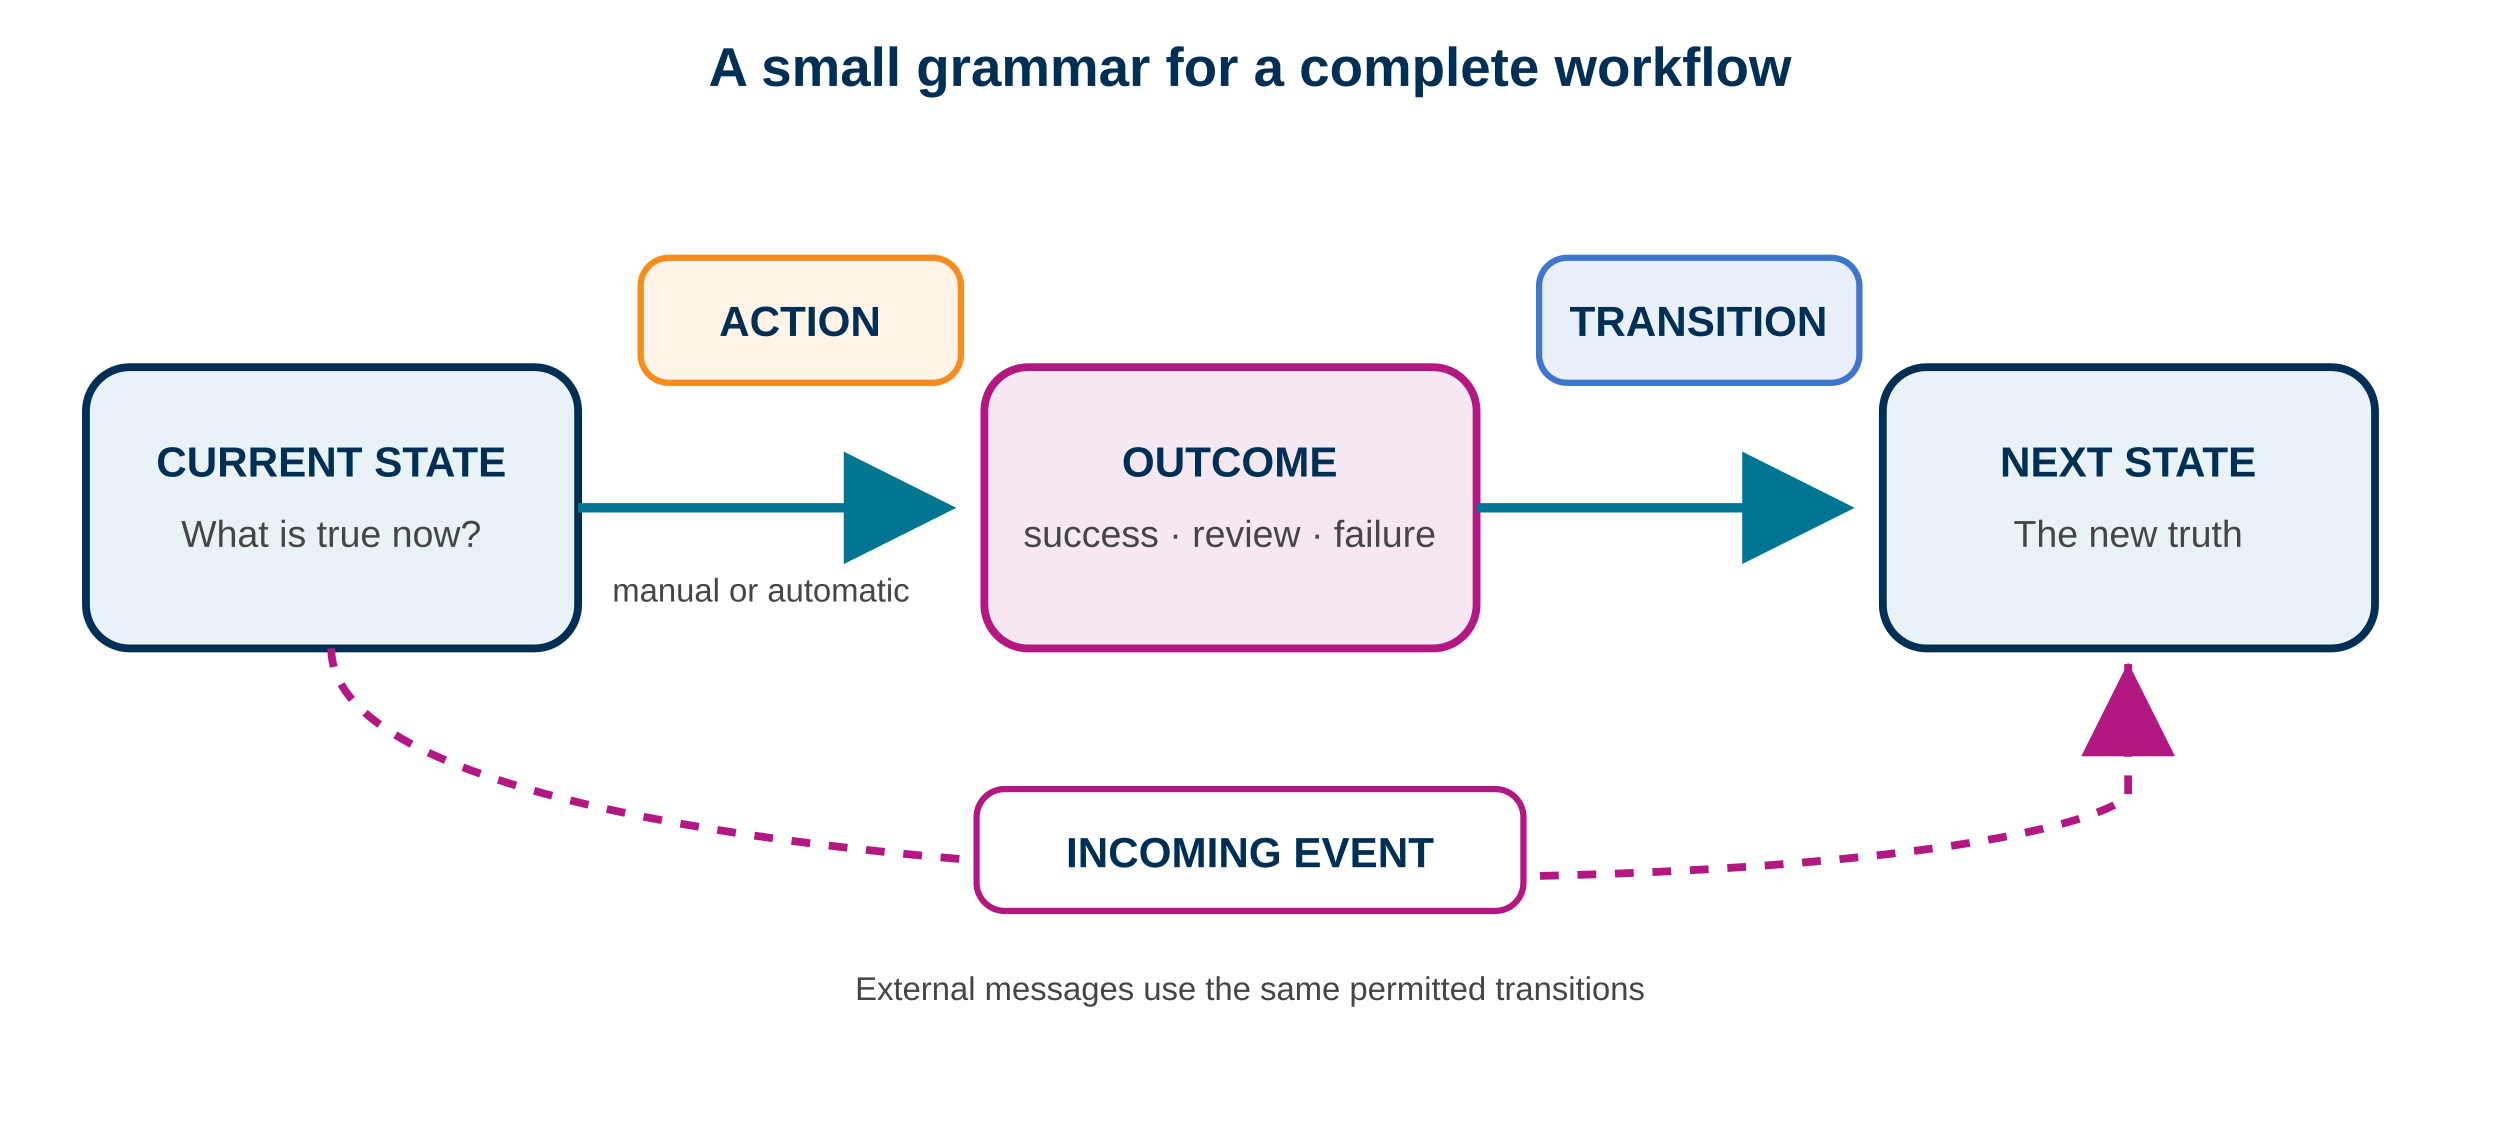
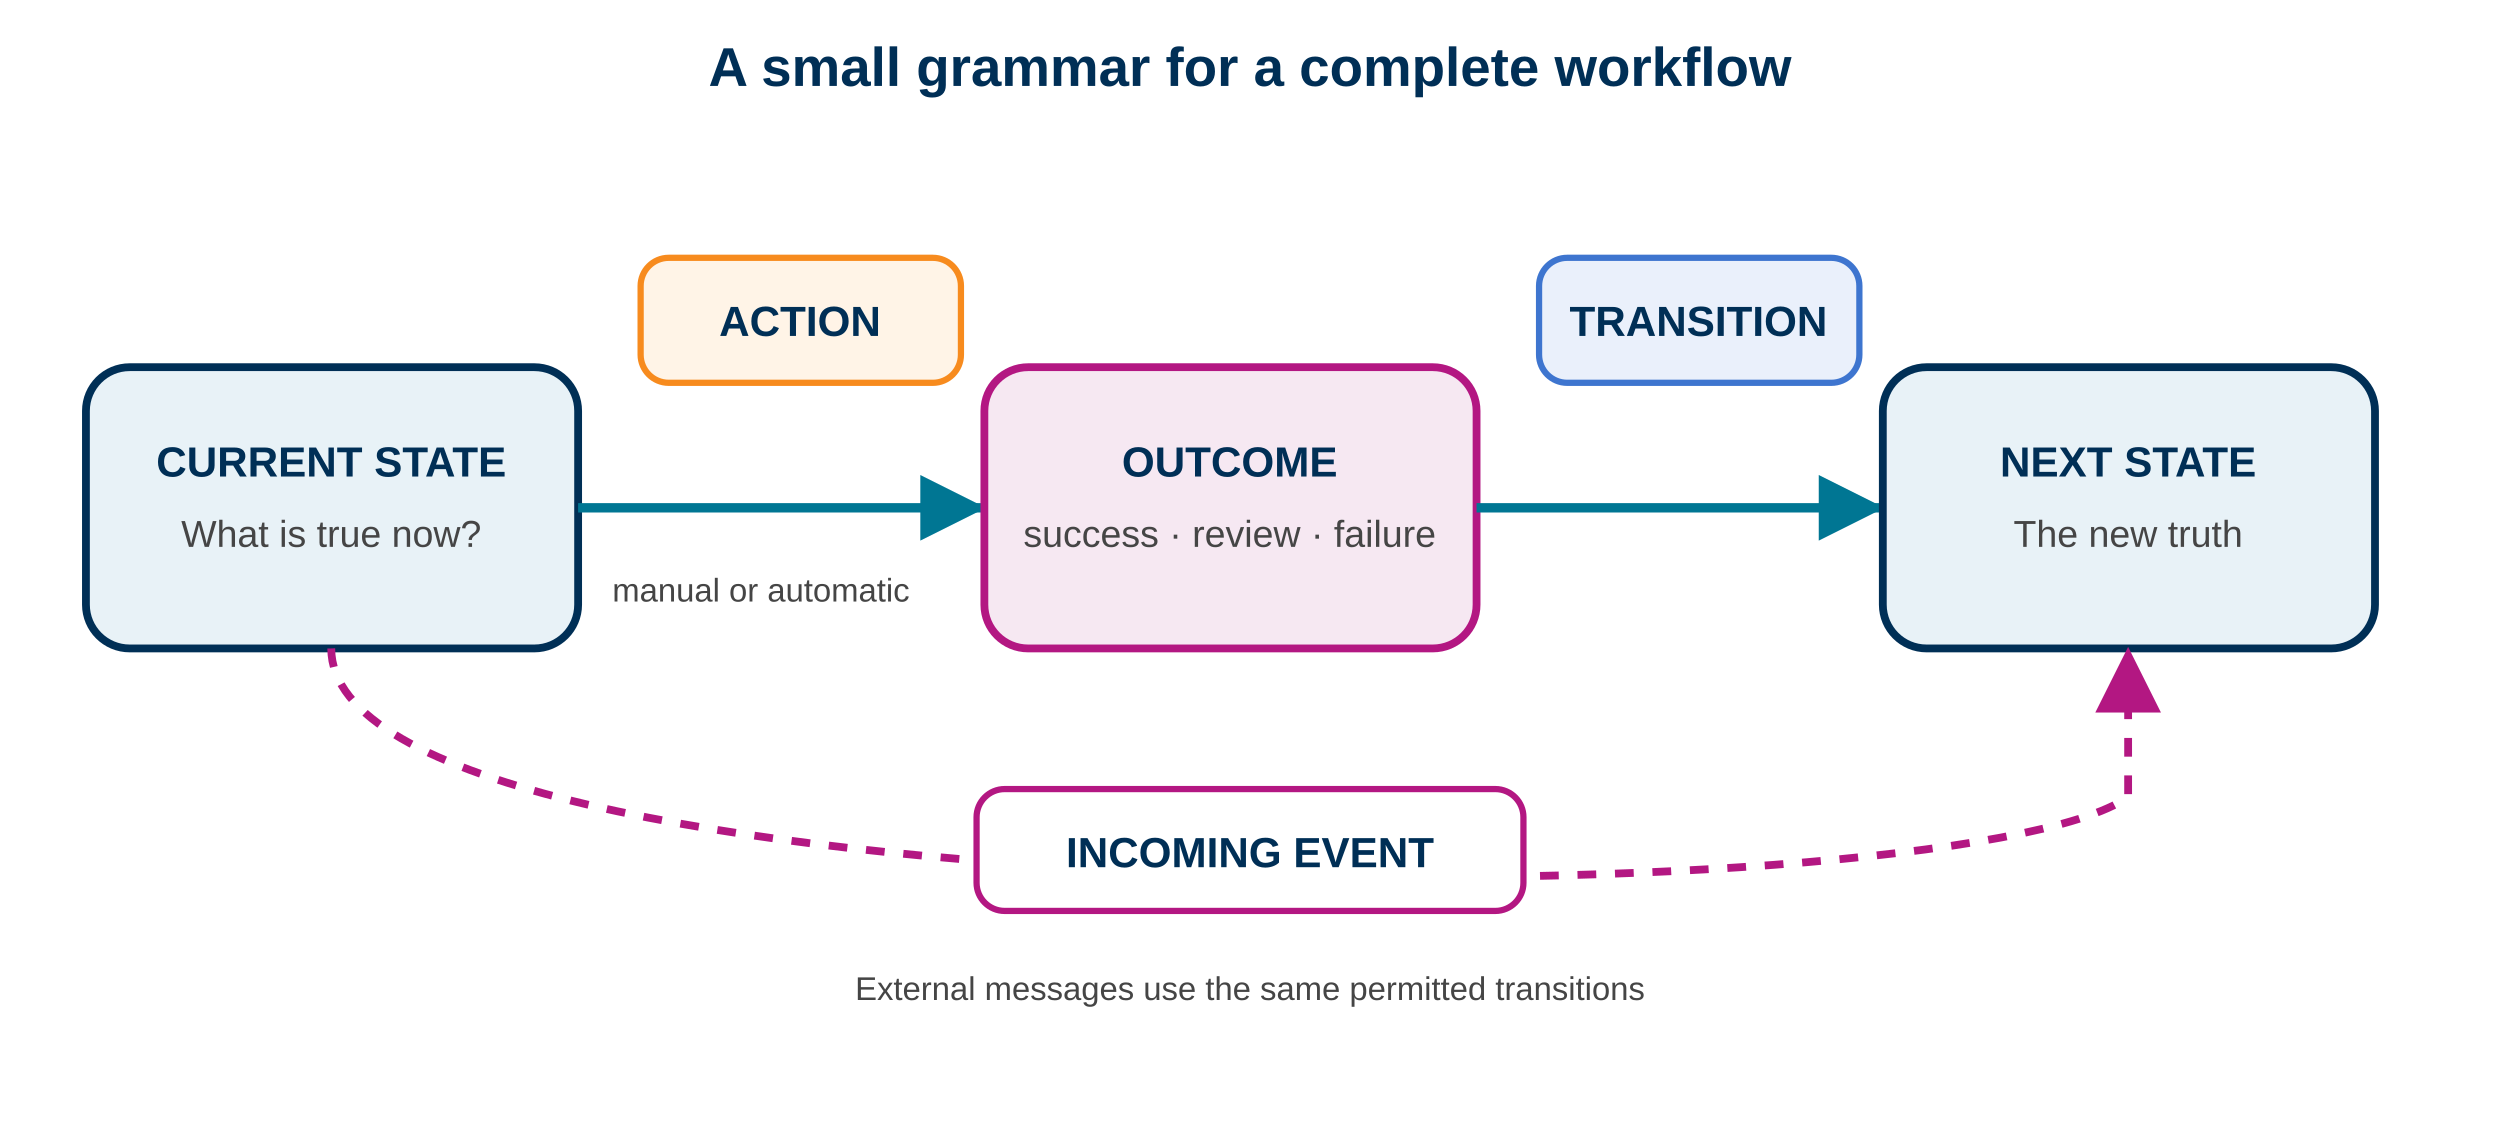
<svg xmlns="http://www.w3.org/2000/svg" width="1600" height="720" viewBox="0 0 1600 720">
  <defs>
-     <marker id="arrow" markerWidth="12" markerHeight="12" refX="10" refY="6" orient="auto">
-       <path d="M0,0 L12,6 L0,12 Z" fill="#007693" />
+     <marker id="arrow" markerWidth="42" markerHeight="42" refX="41" refY="21" orient="auto" markerUnits="userSpaceOnUse">
+       <path d="M0,0 L42,21 L0,42 Z" fill="#007693" />
    </marker>
-     <marker id="eventArrow" markerWidth="60" markerHeight="60" refX="59" refY="30" orient="auto" markerUnits="userSpaceOnUse">
-       <path d="M0,0 L60,30 L0,60 Z" fill="#b31782" />
+     <marker id="eventArrow" markerWidth="42" markerHeight="42" refX="41" refY="21" orient="auto" markerUnits="userSpaceOnUse">
+       <path d="M0,0 L42,21 L0,42 Z" fill="#b31782" />
    </marker>
    <style>
      .title { font: 700 35px Arial, sans-serif; fill: #002f56; }
      .label { font: 700 27px Arial, sans-serif; fill: #002f56; }
      .body { font: 24px Arial, sans-serif; fill: #454545; }
      .small { font: 21px Arial, sans-serif; fill: #454545; }
    </style>
  </defs>
  <rect width="1600" height="720" fill="#ffffff" />
  <text x="800" y="55" text-anchor="middle" class="title">A small grammar for a complete workflow</text>
  <rect x="55" y="235" width="315" height="180" rx="28" fill="#e8f2f7" stroke="#002f56" stroke-width="5" />
  <text x="212" y="305" text-anchor="middle" class="label">CURRENT STATE</text>
  <text x="212" y="350" text-anchor="middle" class="body">What is true now?</text>
-   <line x1="370" y1="325" x2="600" y2="325" stroke="#007693" stroke-width="6" marker-end="url(#arrow)" />
+   <line x1="370" y1="325" x2="630" y2="325" stroke="#007693" stroke-width="6" marker-end="url(#arrow)" />
  <rect x="410" y="165" width="205" height="80" rx="18" fill="#fff4e7" stroke="#f78b1e" stroke-width="4" />
  <text x="512" y="215" text-anchor="middle" class="label">ACTION</text>
  <text x="487" y="385" text-anchor="middle" class="small">manual or automatic</text>
  <rect x="630" y="235" width="315" height="180" rx="28" fill="#f6e8f2" stroke="#b31782" stroke-width="5" />
  <text x="787" y="305" text-anchor="middle" class="label">OUTCOME</text>
  <text x="787" y="350" text-anchor="middle" class="body">success · review · failure</text>
-   <line x1="945" y1="325" x2="1175" y2="325" stroke="#007693" stroke-width="6" marker-end="url(#arrow)" />
+   <line x1="945" y1="325" x2="1205" y2="325" stroke="#007693" stroke-width="6" marker-end="url(#arrow)" />
  <rect x="985" y="165" width="205" height="80" rx="18" fill="#eaf0fb" stroke="#3e75cf" stroke-width="4" />
  <text x="1087" y="215" text-anchor="middle" class="label">TRANSITION</text>
  <rect x="1205" y="235" width="315" height="180" rx="28" fill="#e8f2f7" stroke="#002f56" stroke-width="5" />
  <text x="1362" y="305" text-anchor="middle" class="label">NEXT STATE</text>
  <text x="1362" y="350" text-anchor="middle" class="body">The new truth</text>
-   <path d="M212 415 C212 590, 1250 590, 1362 510 L1362 425" fill="none" stroke="#b31782" stroke-width="5" stroke-dasharray="12 12" marker-end="url(#eventArrow)" />
+   <path d="M212 415 C212 590, 1250 590, 1362 510 L1362 415" fill="none" stroke="#b31782" stroke-width="5" stroke-dasharray="12 12" marker-end="url(#eventArrow)" />
  <rect x="625" y="505" width="350" height="78" rx="18" fill="#ffffff" stroke="#b31782" stroke-width="4" />
  <text x="800" y="555" text-anchor="middle" class="label">INCOMING EVENT</text>
  <text x="800" y="640" text-anchor="middle" class="small">External messages use the same permitted transitions</text>
</svg>
